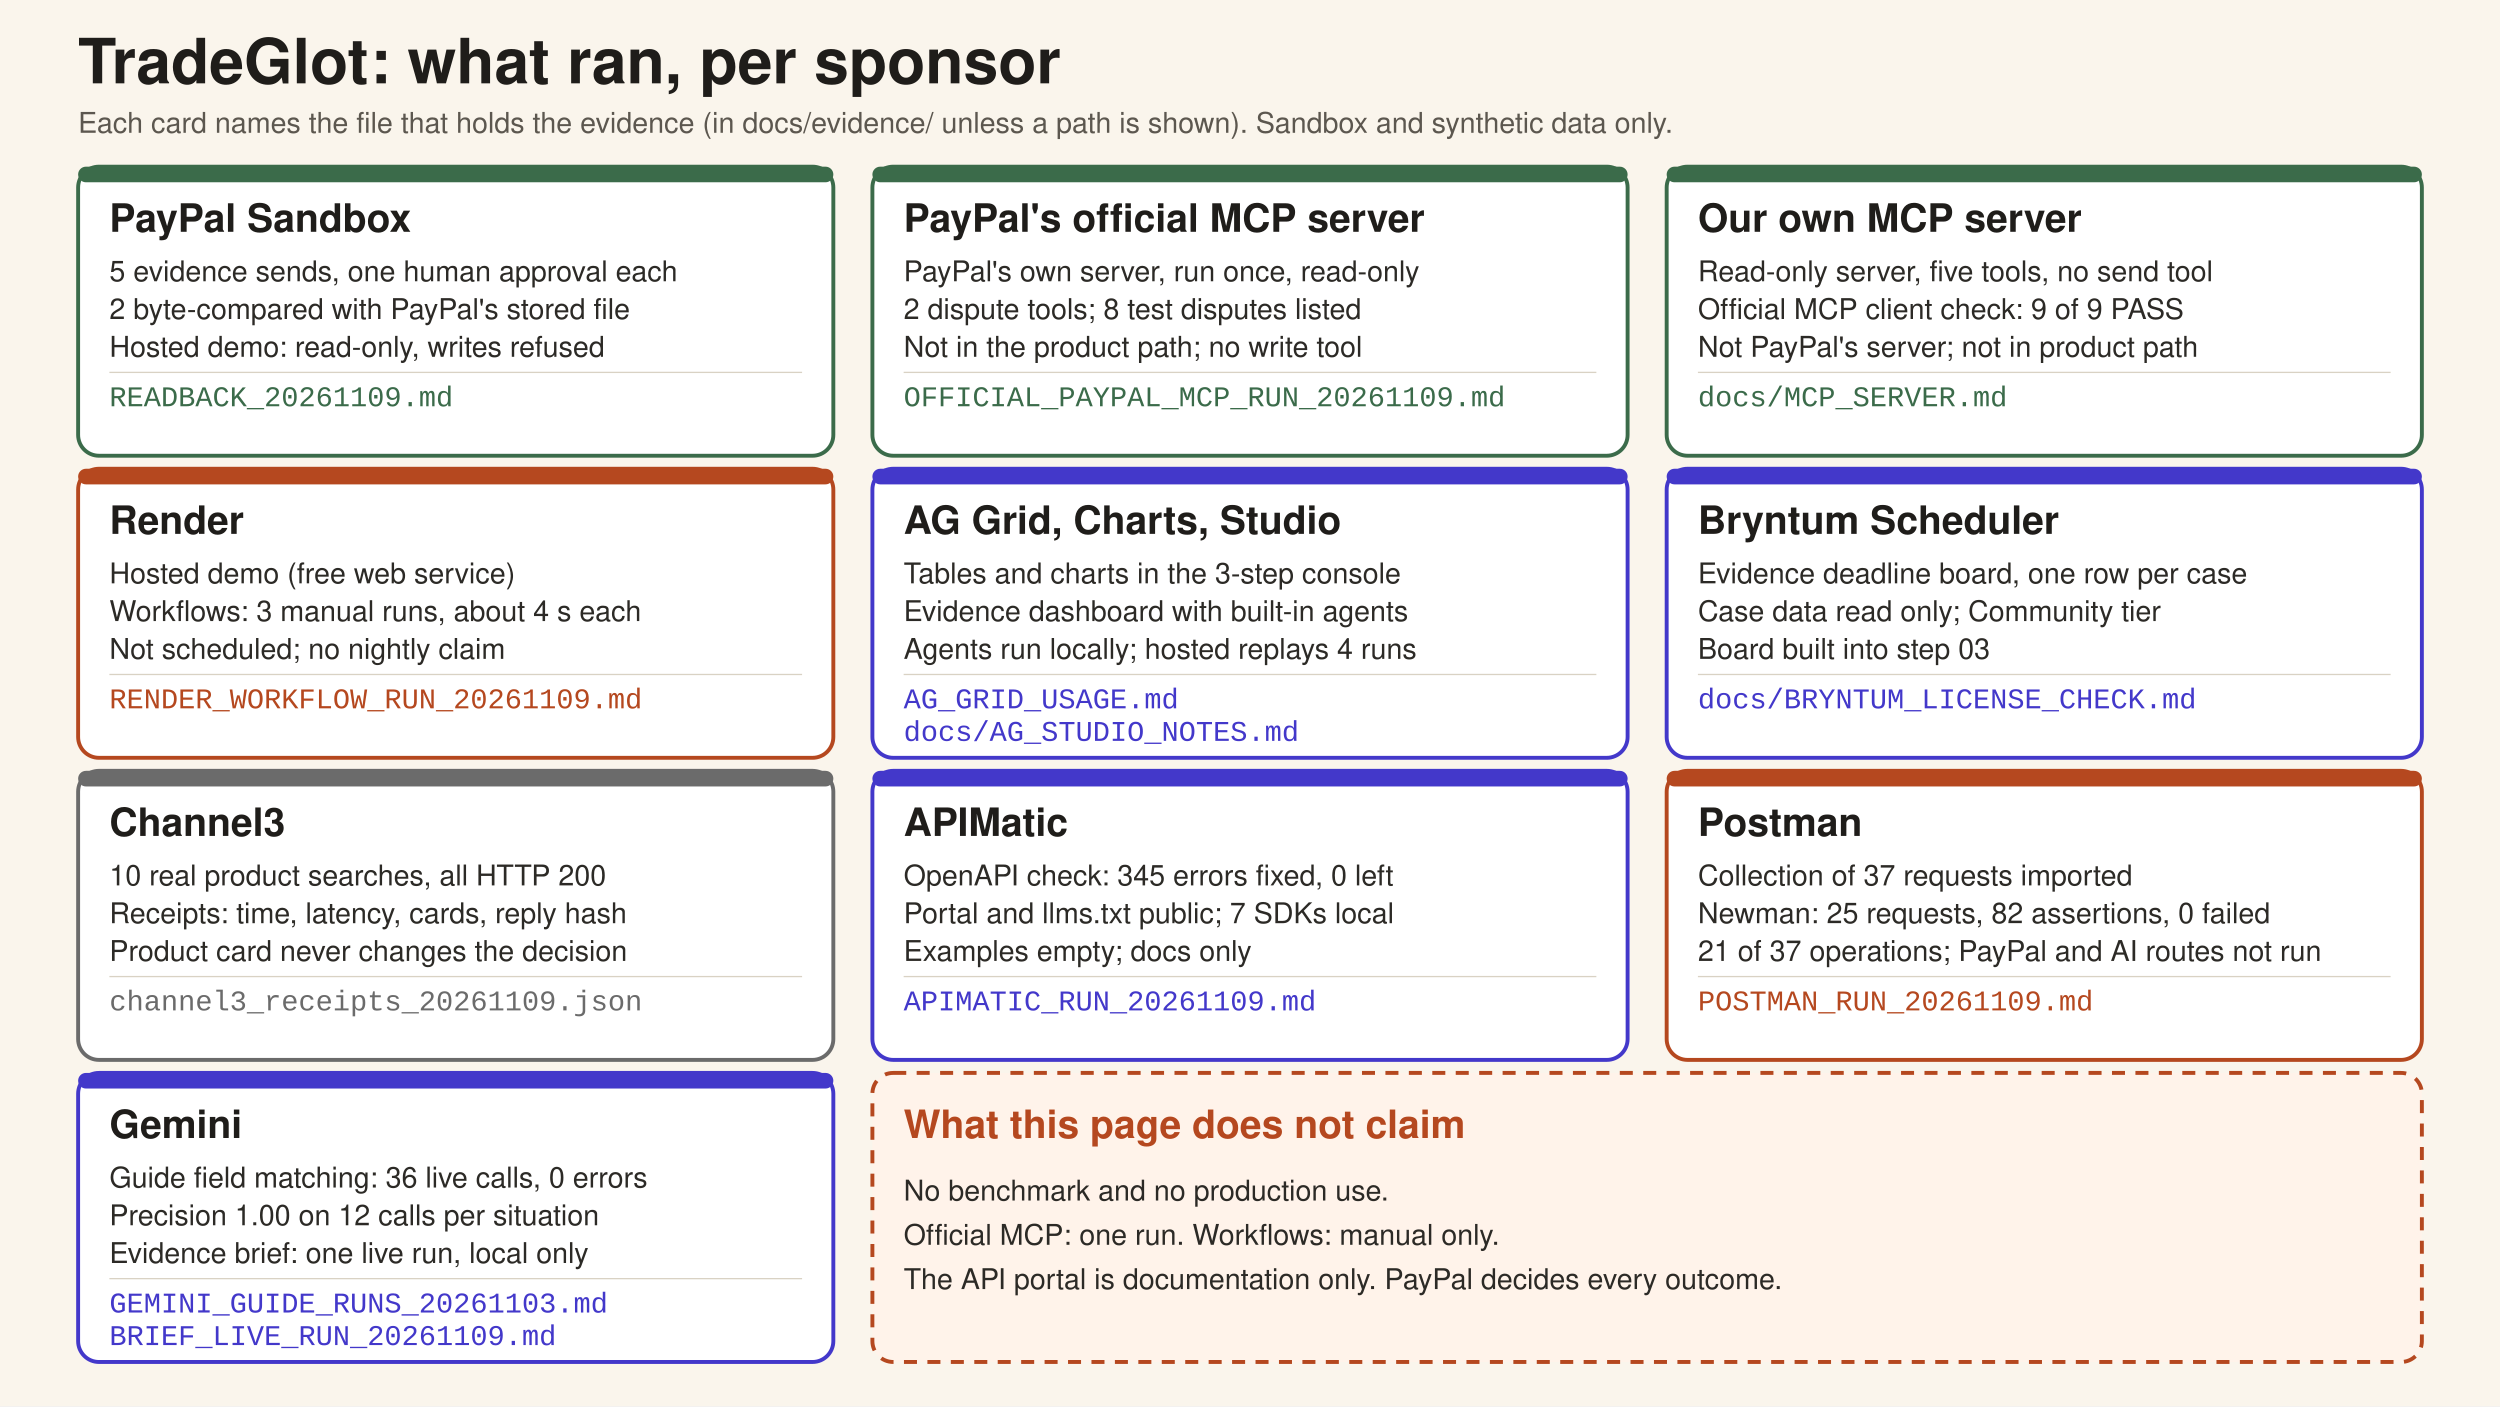
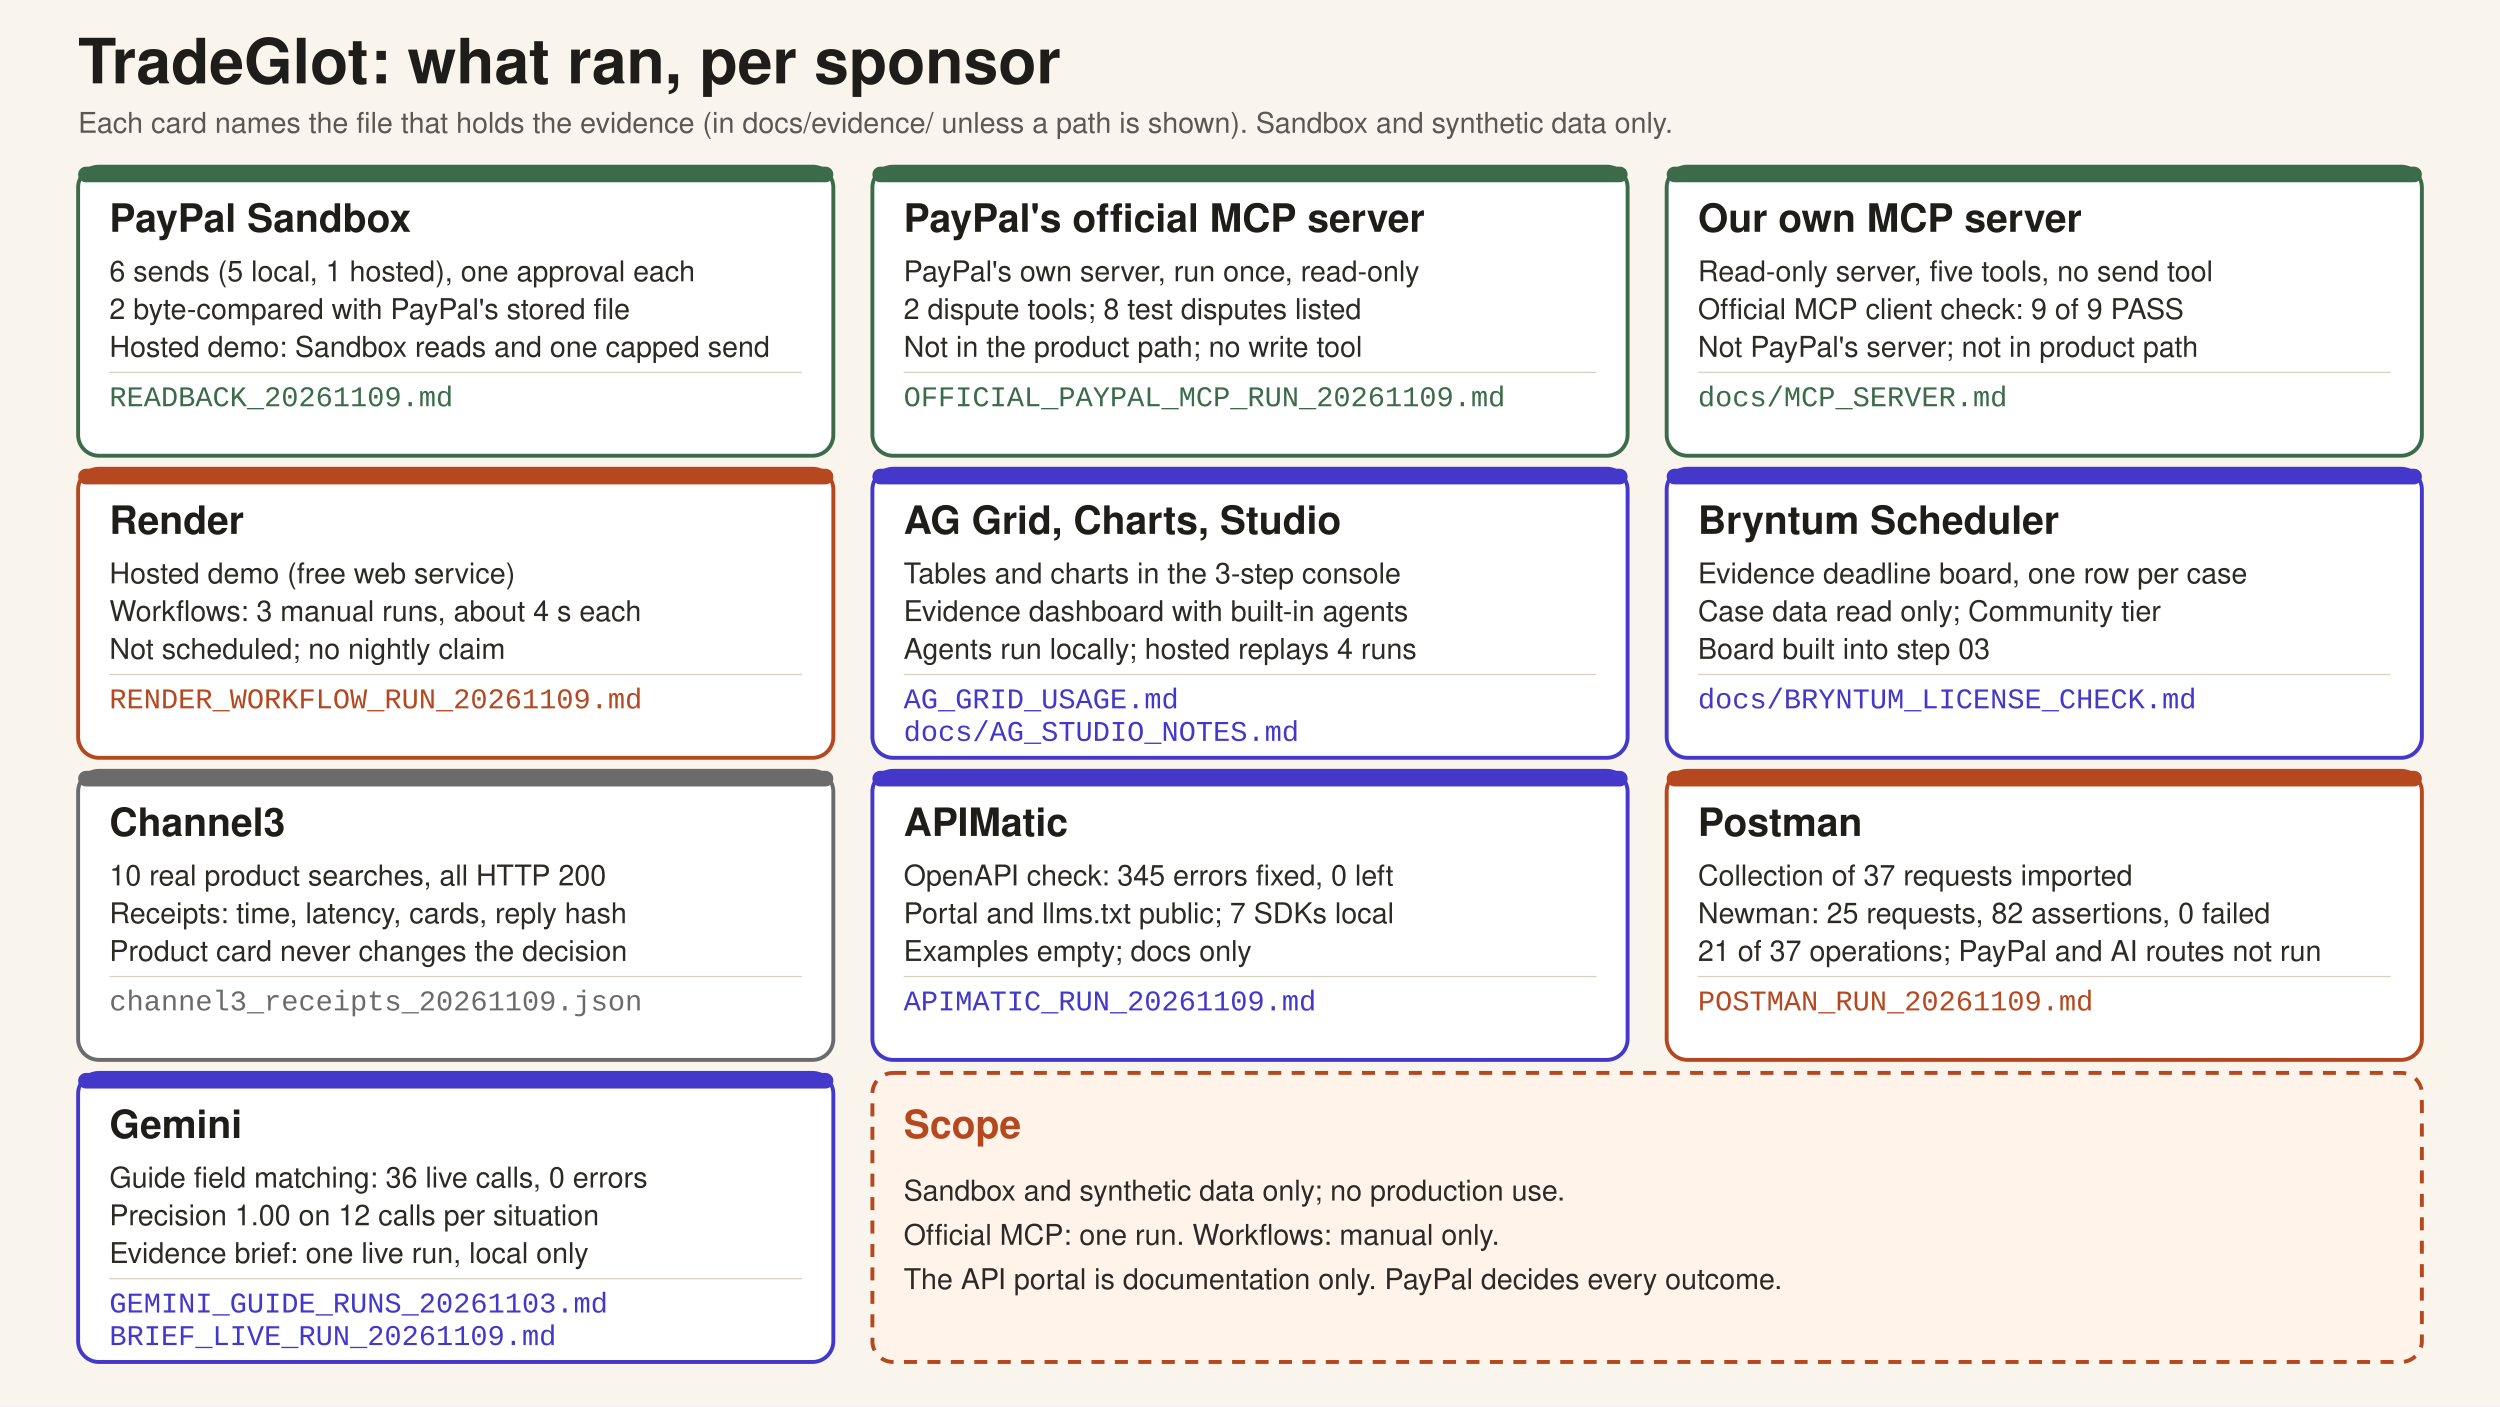
<svg xmlns="http://www.w3.org/2000/svg" width="1920" height="1080" viewBox="0 0 1920 1080" font-family="Helvetica, Arial, sans-serif" role="img" aria-labelledby="se-t se-d">
  <rect width="1920" height="1080" fill="#faf5ec" />
  <text x="60" y="64" font-size="48" fill="#1f1d1a" font-weight="700">TradeGlot: what ran, per sponsor</text>
  <text x="60" y="102" font-size="22" fill="#5c574f">Each card names the file that holds the evidence (in docs/evidence/ unless a path is shown). Sandbox and synthetic data only.</text>
  <rect x="60" y="128" width="580" height="222" rx="16" fill="#ffffff" stroke="#3b6b4a" stroke-width="3" />
  <rect x="60" y="128" width="580" height="12" rx="6" fill="#3b6b4a" />
  <text x="84" y="178" font-size="30" fill="#1f1d1a" font-weight="700">PayPal Sandbox</text>
-   <text x="84" y="216" font-size="22" fill="#2c2a26">5 evidence sends, one human approval each</text>
+   <text x="84" y="216" font-size="22" fill="#2c2a26">6 sends (5 local, 1 hosted), one approval each</text>
  <text x="84" y="245" font-size="22" fill="#2c2a26">2 byte-compared with PayPal's stored file</text>
-   <text x="84" y="274" font-size="22" fill="#2c2a26">Hosted demo: read-only, writes refused</text>
+   <text x="84" y="274" font-size="22" fill="#2c2a26">Hosted demo: Sandbox reads and one capped send</text>
  <line x1="84" y1="286" x2="616" y2="286" stroke="#d9d2c4" />
  <text x="84" y="312" font-size="22" fill="#3b6b4a" font-family="Menlo, Courier New, monospace">READBACK_20261109.md</text>
  <rect x="670" y="128" width="580" height="222" rx="16" fill="#ffffff" stroke="#3b6b4a" stroke-width="3" />
  <rect x="670" y="128" width="580" height="12" rx="6" fill="#3b6b4a" />
  <text x="694" y="178" font-size="30" fill="#1f1d1a" font-weight="700">PayPal's official MCP server</text>
  <text x="694" y="216" font-size="22" fill="#2c2a26">PayPal's own server, run once, read-only</text>
  <text x="694" y="245" font-size="22" fill="#2c2a26">2 dispute tools; 8 test disputes listed</text>
  <text x="694" y="274" font-size="22" fill="#2c2a26">Not in the product path; no write tool</text>
  <line x1="694" y1="286" x2="1226" y2="286" stroke="#d9d2c4" />
  <text x="694" y="312" font-size="22" fill="#3b6b4a" font-family="Menlo, Courier New, monospace">OFFICIAL_PAYPAL_MCP_RUN_20261109.md</text>
  <rect x="1280" y="128" width="580" height="222" rx="16" fill="#ffffff" stroke="#3b6b4a" stroke-width="3" />
  <rect x="1280" y="128" width="580" height="12" rx="6" fill="#3b6b4a" />
  <text x="1304" y="178" font-size="30" fill="#1f1d1a" font-weight="700">Our own MCP server</text>
  <text x="1304" y="216" font-size="22" fill="#2c2a26">Read-only server, five tools, no send tool</text>
  <text x="1304" y="245" font-size="22" fill="#2c2a26">Official MCP client check: 9 of 9 PASS</text>
  <text x="1304" y="274" font-size="22" fill="#2c2a26">Not PayPal's server; not in product path</text>
  <line x1="1304" y1="286" x2="1836" y2="286" stroke="#d9d2c4" />
  <text x="1304" y="312" font-size="22" fill="#3b6b4a" font-family="Menlo, Courier New, monospace">docs/MCP_SERVER.md</text>
  <rect x="60" y="360" width="580" height="222" rx="16" fill="#ffffff" stroke="#b5481f" stroke-width="3" />
  <rect x="60" y="360" width="580" height="12" rx="6" fill="#b5481f" />
  <text x="84" y="410" font-size="30" fill="#1f1d1a" font-weight="700">Render</text>
  <text x="84" y="448" font-size="22" fill="#2c2a26">Hosted demo (free web service)</text>
  <text x="84" y="477" font-size="22" fill="#2c2a26">Workflows: 3 manual runs, about 4 s each</text>
  <text x="84" y="506" font-size="22" fill="#2c2a26">Not scheduled; no nightly claim</text>
  <line x1="84" y1="518" x2="616" y2="518" stroke="#d9d2c4" />
  <text x="84" y="544" font-size="22" fill="#b5481f" font-family="Menlo, Courier New, monospace">RENDER_WORKFLOW_RUN_20261109.md</text>
  <rect x="670" y="360" width="580" height="222" rx="16" fill="#ffffff" stroke="#4338ca" stroke-width="3" />
  <rect x="670" y="360" width="580" height="12" rx="6" fill="#4338ca" />
  <text x="694" y="410" font-size="30" fill="#1f1d1a" font-weight="700">AG Grid, Charts, Studio</text>
  <text x="694" y="448" font-size="22" fill="#2c2a26">Tables and charts in the 3-step console</text>
  <text x="694" y="477" font-size="22" fill="#2c2a26">Evidence dashboard with built-in agents</text>
  <text x="694" y="506" font-size="22" fill="#2c2a26">Agents run locally; hosted replays 4 runs</text>
  <line x1="694" y1="518" x2="1226" y2="518" stroke="#d9d2c4" />
  <text x="694" y="544" font-size="22" fill="#4338ca" font-family="Menlo, Courier New, monospace">AG_GRID_USAGE.md</text>
  <text x="694" y="569" font-size="22" fill="#4338ca" font-family="Menlo, Courier New, monospace">docs/AG_STUDIO_NOTES.md</text>
  <rect x="1280" y="360" width="580" height="222" rx="16" fill="#ffffff" stroke="#4338ca" stroke-width="3" />
  <rect x="1280" y="360" width="580" height="12" rx="6" fill="#4338ca" />
  <text x="1304" y="410" font-size="30" fill="#1f1d1a" font-weight="700">Bryntum Scheduler</text>
  <text x="1304" y="448" font-size="22" fill="#2c2a26">Evidence deadline board, one row per case</text>
  <text x="1304" y="477" font-size="22" fill="#2c2a26">Case data read only; Community tier</text>
  <text x="1304" y="506" font-size="22" fill="#2c2a26">Board built into step 03</text>
  <line x1="1304" y1="518" x2="1836" y2="518" stroke="#d9d2c4" />
  <text x="1304" y="544" font-size="22" fill="#4338ca" font-family="Menlo, Courier New, monospace">docs/BRYNTUM_LICENSE_CHECK.md</text>
  <rect x="60" y="592" width="580" height="222" rx="16" fill="#ffffff" stroke="#6b6b6b" stroke-width="3" />
  <rect x="60" y="592" width="580" height="12" rx="6" fill="#6b6b6b" />
  <text x="84" y="642" font-size="30" fill="#1f1d1a" font-weight="700">Channel3</text>
  <text x="84" y="680" font-size="22" fill="#2c2a26">10 real product searches, all HTTP 200</text>
  <text x="84" y="709" font-size="22" fill="#2c2a26">Receipts: time, latency, cards, reply hash</text>
  <text x="84" y="738" font-size="22" fill="#2c2a26">Product card never changes the decision</text>
  <line x1="84" y1="750" x2="616" y2="750" stroke="#d9d2c4" />
  <text x="84" y="776" font-size="22" fill="#6b6b6b" font-family="Menlo, Courier New, monospace">channel3_receipts_20261109.json</text>
  <rect x="670" y="592" width="580" height="222" rx="16" fill="#ffffff" stroke="#4338ca" stroke-width="3" />
  <rect x="670" y="592" width="580" height="12" rx="6" fill="#4338ca" />
  <text x="694" y="642" font-size="30" fill="#1f1d1a" font-weight="700">APIMatic</text>
  <text x="694" y="680" font-size="22" fill="#2c2a26">OpenAPI check: 345 errors fixed, 0 left</text>
  <text x="694" y="709" font-size="22" fill="#2c2a26">Portal and llms.txt public; 7 SDKs local</text>
  <text x="694" y="738" font-size="22" fill="#2c2a26">Examples empty; docs only</text>
  <line x1="694" y1="750" x2="1226" y2="750" stroke="#d9d2c4" />
  <text x="694" y="776" font-size="22" fill="#4338ca" font-family="Menlo, Courier New, monospace">APIMATIC_RUN_20261109.md</text>
  <rect x="1280" y="592" width="580" height="222" rx="16" fill="#ffffff" stroke="#b5481f" stroke-width="3" />
  <rect x="1280" y="592" width="580" height="12" rx="6" fill="#b5481f" />
  <text x="1304" y="642" font-size="30" fill="#1f1d1a" font-weight="700">Postman</text>
  <text x="1304" y="680" font-size="22" fill="#2c2a26">Collection of 37 requests imported</text>
  <text x="1304" y="709" font-size="22" fill="#2c2a26">Newman: 25 requests, 82 assertions, 0 failed</text>
  <text x="1304" y="738" font-size="22" fill="#2c2a26">21 of 37 operations; PayPal and AI routes not run</text>
  <line x1="1304" y1="750" x2="1836" y2="750" stroke="#d9d2c4" />
  <text x="1304" y="776" font-size="22" fill="#b5481f" font-family="Menlo, Courier New, monospace">POSTMAN_RUN_20261109.md</text>
  <rect x="60" y="824" width="580" height="222" rx="16" fill="#ffffff" stroke="#4338ca" stroke-width="3" />
  <rect x="60" y="824" width="580" height="12" rx="6" fill="#4338ca" />
  <text x="84" y="874" font-size="30" fill="#1f1d1a" font-weight="700">Gemini</text>
  <text x="84" y="912" font-size="22" fill="#2c2a26">Guide field matching: 36 live calls, 0 errors</text>
  <text x="84" y="941" font-size="22" fill="#2c2a26">Precision 1.00 on 12 calls per situation</text>
  <text x="84" y="970" font-size="22" fill="#2c2a26">Evidence brief: one live run, local only</text>
  <line x1="84" y1="982" x2="616" y2="982" stroke="#d9d2c4" />
  <text x="84" y="1008" font-size="22" fill="#4338ca" font-family="Menlo, Courier New, monospace">GEMINI_GUIDE_RUNS_20261103.md</text>
  <text x="84" y="1033" font-size="22" fill="#4338ca" font-family="Menlo, Courier New, monospace">BRIEF_LIVE_RUN_20261109.md</text>
  <rect x="670" y="824" width="1190" height="222" rx="16" fill="#fff3ea" stroke="#b5481f" stroke-width="3" stroke-dasharray="10,8" />
-   <text x="694" y="874" font-size="30" fill="#b5481f" font-weight="700">What this page does not claim</text>
-   <text x="694" y="922" font-size="22" fill="#2c2a26">No benchmark and no production use.</text>
+   <text x="694" y="874" font-size="30" fill="#b5481f" font-weight="700">Scope</text>
+   <text x="694" y="922" font-size="22" fill="#2c2a26">Sandbox and synthetic data only; no production use.</text>
  <text x="694" y="956" font-size="22" fill="#2c2a26">Official MCP: one run. Workflows: manual only.</text>
  <text x="694" y="990" font-size="22" fill="#2c2a26">The API portal is documentation only. PayPal decides every outcome.</text>
</svg>
